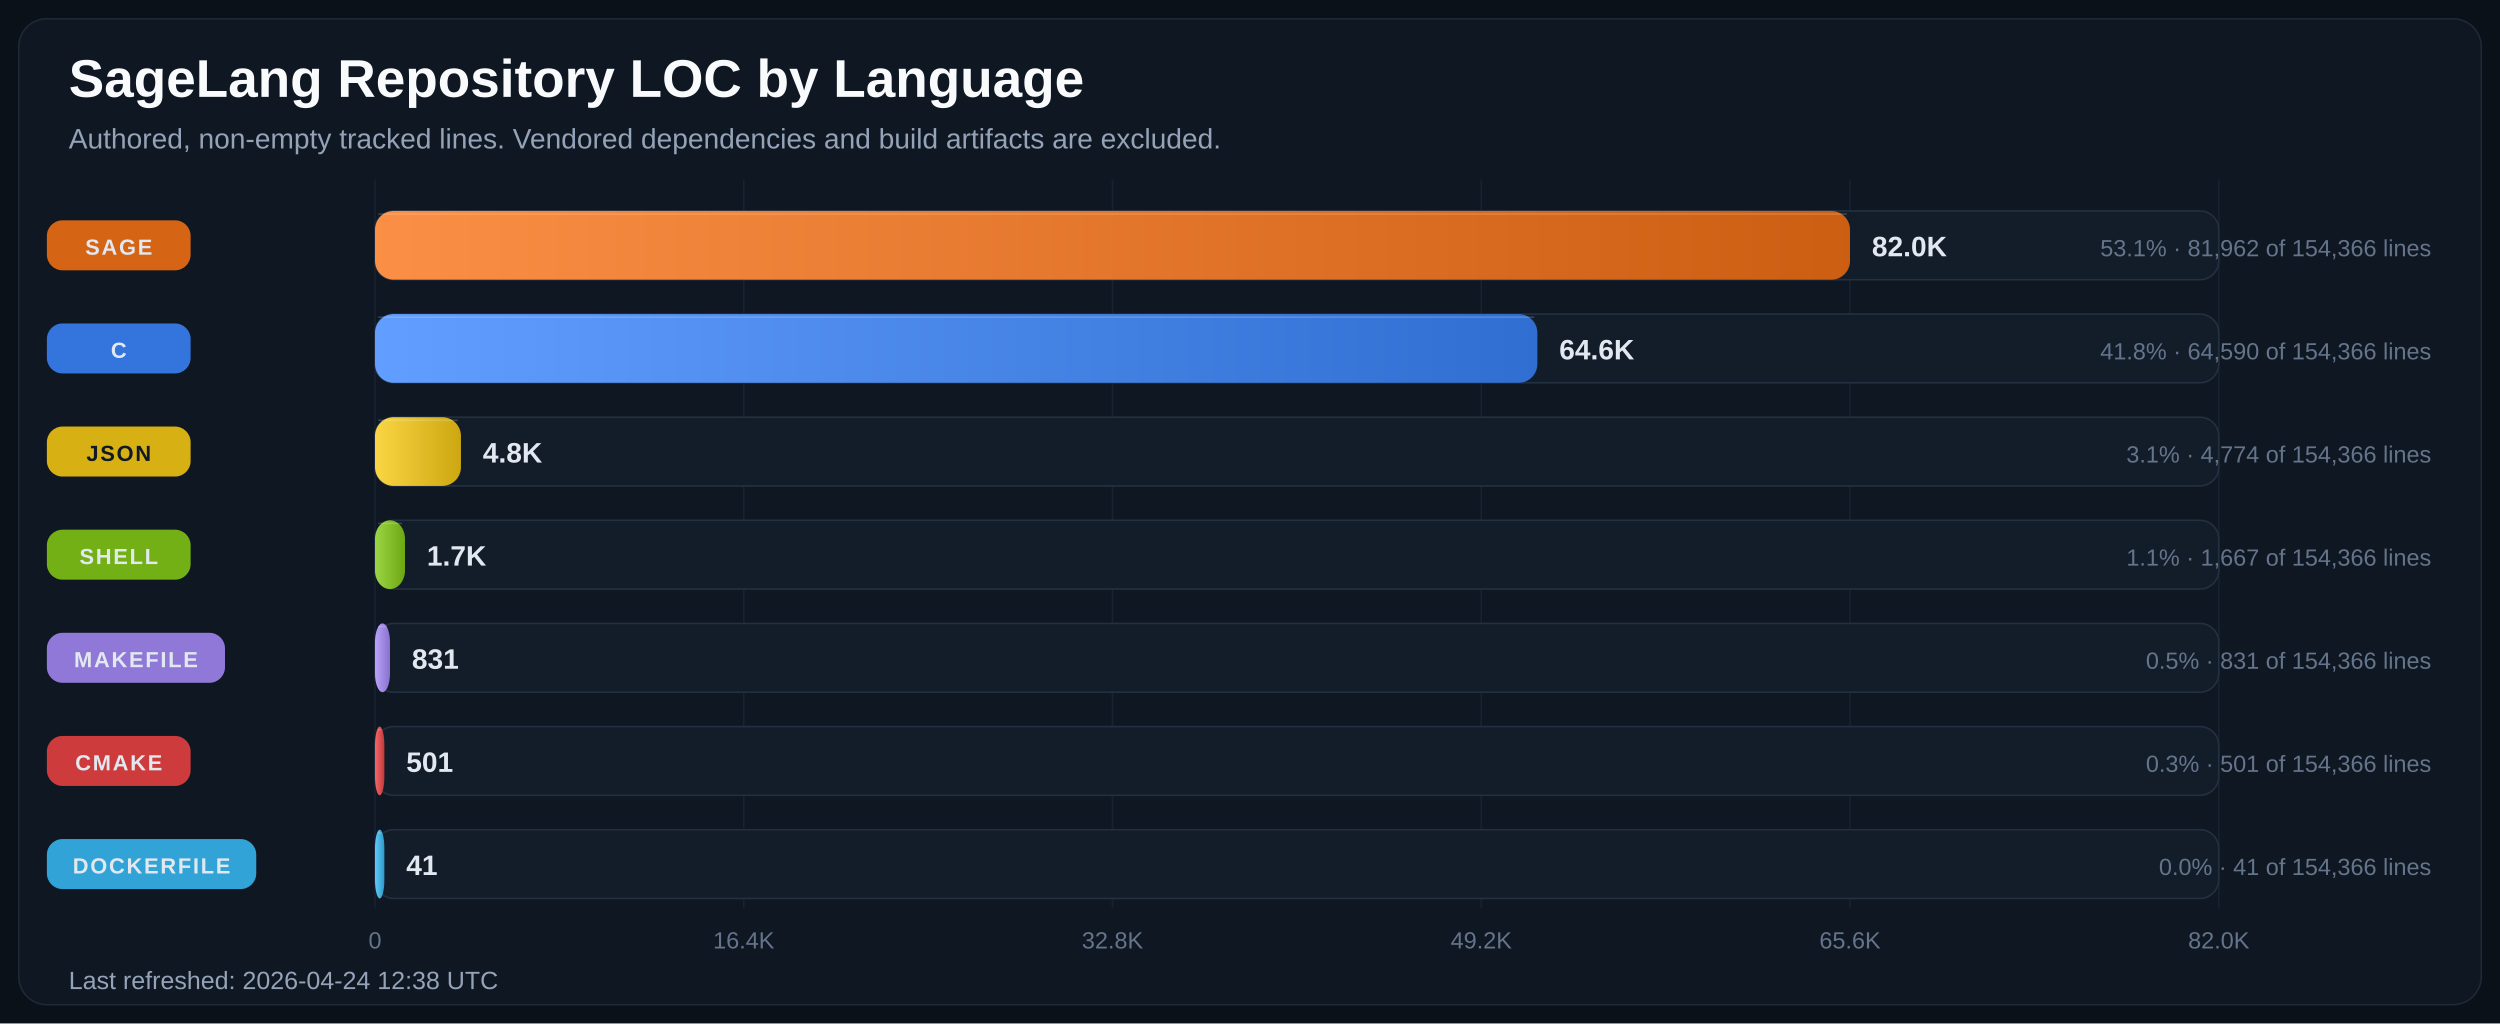
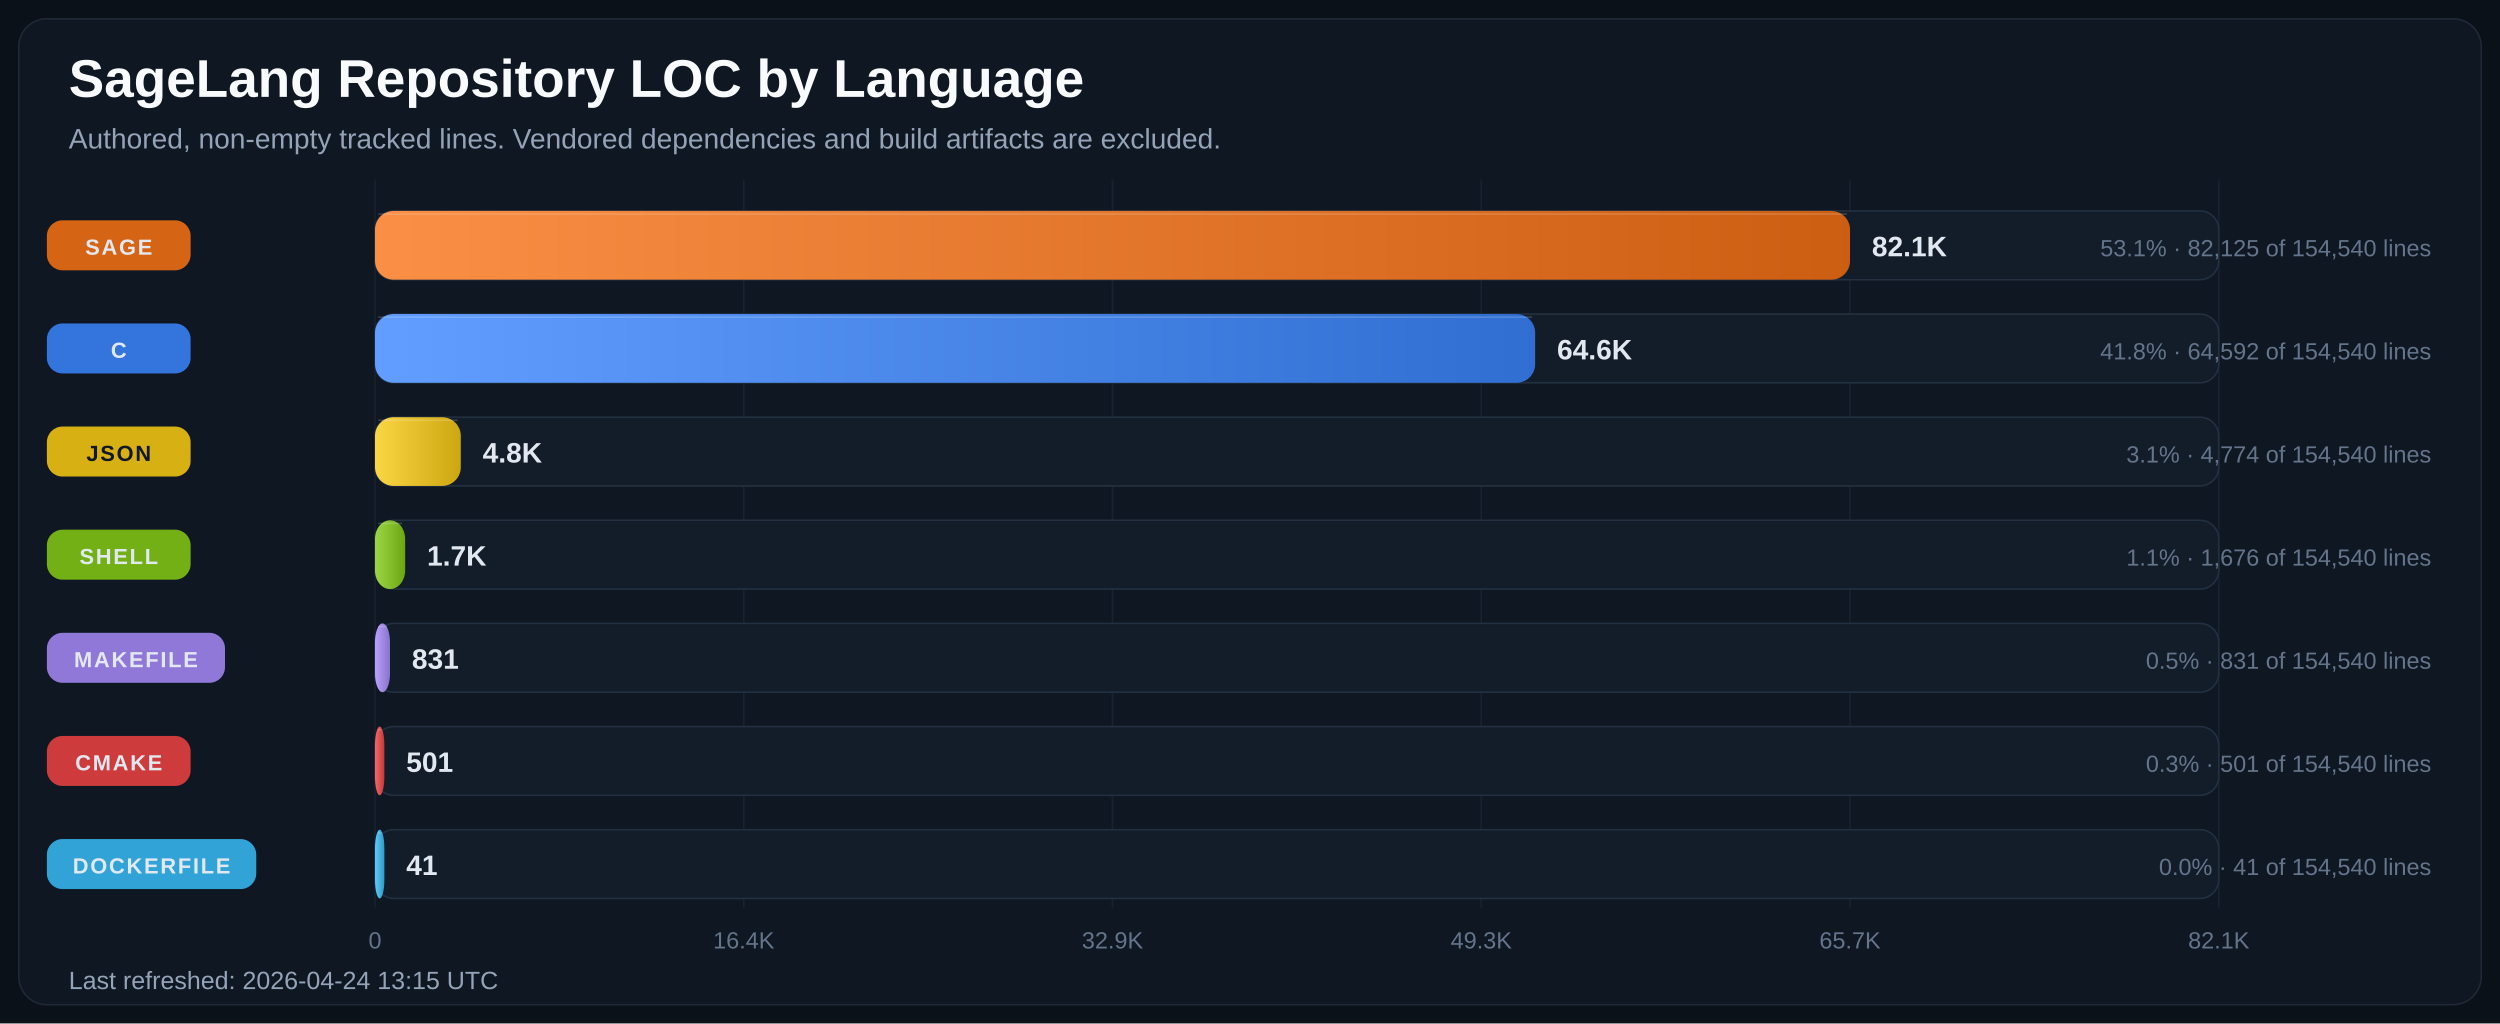
<svg xmlns="http://www.w3.org/2000/svg" width="1600" height="655" viewBox="0 0 1600 655" role="img" aria-labelledby="title desc">
  <defs>
    <linearGradient id="bar-gradient-0" x1="0%" y1="0%" x2="100%" y2="0%">
      <stop offset="0%" stop-color="#FA8F45" />
      <stop offset="100%" stop-color="#CC5E12" />
    </linearGradient>
    <linearGradient id="bar-gradient-1" x1="0%" y1="0%" x2="100%" y2="0%">
      <stop offset="0%" stop-color="#619EFF" />
      <stop offset="100%" stop-color="#306ED1" />
    </linearGradient>
    <linearGradient id="bar-gradient-2" x1="0%" y1="0%" x2="100%" y2="0%">
      <stop offset="0%" stop-color="#FBD644" />
      <stop offset="100%" stop-color="#CDA711" />
    </linearGradient>
    <linearGradient id="bar-gradient-3" x1="0%" y1="0%" x2="100%" y2="0%">
      <stop offset="0%" stop-color="#9DD645" />
      <stop offset="100%" stop-color="#6CA712" />
    </linearGradient>
    <linearGradient id="bar-gradient-4" x1="0%" y1="0%" x2="100%" y2="0%">
      <stop offset="0%" stop-color="#B9A2FB" />
      <stop offset="100%" stop-color="#8972CD" />
    </linearGradient>
    <linearGradient id="bar-gradient-5" x1="0%" y1="0%" x2="100%" y2="0%">
      <stop offset="0%" stop-color="#F26969" />
      <stop offset="100%" stop-color="#C43838" />
    </linearGradient>
    <linearGradient id="bar-gradient-6" x1="0%" y1="0%" x2="100%" y2="0%">
      <stop offset="0%" stop-color="#60CAF9" />
      <stop offset="100%" stop-color="#2E9BCB" />
    </linearGradient>
  </defs>
  <rect width="100%" height="100%" fill="#0B1118" />
  <rect x="12" y="12" width="1576" height="631" rx="18" fill="#0F1722" stroke="#1F2937" />
  <text x="44" y="62" fill="#F8FAFC" font-size="34" font-family="Segoe UI, Arial, sans-serif" font-weight="700">SageLang Repository LOC by Language</text>
  <text x="44" y="95" fill="#94A3B8" font-size="18" font-family="Segoe UI, Arial, sans-serif">Authored, non-empty tracked lines. Vendored dependencies and build artifacts are excluded.</text>
  <line x1="240.0" y1="115" x2="240.0" y2="581" stroke="#182231" stroke-width="1" />
  <text x="240.0" y="607" text-anchor="middle" fill="#64748B" font-size="15" font-family="Segoe UI, Arial, sans-serif">0</text>
  <line x1="476.0" y1="115" x2="476.0" y2="581" stroke="#182231" stroke-width="1" />
  <text x="476.0" y="607" text-anchor="middle" fill="#64748B" font-size="15" font-family="Segoe UI, Arial, sans-serif">16.4K</text>
  <line x1="712.0" y1="115" x2="712.0" y2="581" stroke="#182231" stroke-width="1" />
-   <text x="712.0" y="607" text-anchor="middle" fill="#64748B" font-size="15" font-family="Segoe UI, Arial, sans-serif">32.8K</text>
+   <text x="712.0" y="607" text-anchor="middle" fill="#64748B" font-size="15" font-family="Segoe UI, Arial, sans-serif">32.9K</text>
  <line x1="948.0" y1="115" x2="948.0" y2="581" stroke="#182231" stroke-width="1" />
-   <text x="948.0" y="607" text-anchor="middle" fill="#64748B" font-size="15" font-family="Segoe UI, Arial, sans-serif">49.2K</text>
+   <text x="948.0" y="607" text-anchor="middle" fill="#64748B" font-size="15" font-family="Segoe UI, Arial, sans-serif">49.3K</text>
  <line x1="1184.0" y1="115" x2="1184.0" y2="581" stroke="#182231" stroke-width="1" />
-   <text x="1184.0" y="607" text-anchor="middle" fill="#64748B" font-size="15" font-family="Segoe UI, Arial, sans-serif">65.6K</text>
+   <text x="1184.0" y="607" text-anchor="middle" fill="#64748B" font-size="15" font-family="Segoe UI, Arial, sans-serif">65.7K</text>
  <line x1="1420.0" y1="115" x2="1420.0" y2="581" stroke="#182231" stroke-width="1" />
-   <text x="1420.0" y="607" text-anchor="middle" fill="#64748B" font-size="15" font-family="Segoe UI, Arial, sans-serif">82.0K</text>
+   <text x="1420.0" y="607" text-anchor="middle" fill="#64748B" font-size="15" font-family="Segoe UI, Arial, sans-serif">82.1K</text>
  <rect x="30" y="141.0" width="92" height="32" rx="10" fill="#E06814" opacity="0.95" />
  <text x="76.0" y="163.0" text-anchor="middle" fill="#E2E8F0" font-size="14" font-family="Segoe UI, Arial, sans-serif" font-weight="700" letter-spacing="1.1">SAGE</text>
  <rect x="240" y="135" width="1180" height="44" rx="12" fill="#131D2A" stroke="#233041" />
  <rect x="240" y="135" width="944.0" height="44" rx="12" fill="url(#bar-gradient-0)" />
  <line x1="242.0" y1="137.0" x2="1182.0" y2="137.0" stroke="#F8FAFC" stroke-opacity="0.18" />
-   <text x="1198.0" y="164.0" text-anchor="start" fill="#E2E8F0" font-size="18" font-family="Segoe UI, Arial, sans-serif" font-weight="700">82.0K</text>
-   <text x="1556" y="164.0" text-anchor="end" fill="#64748B" font-size="15" font-family="Segoe UI, Arial, sans-serif">53.1% · 81,962 of 154,366 lines</text>
+   <text x="1198.0" y="164.0" text-anchor="start" fill="#E2E8F0" font-size="18" font-family="Segoe UI, Arial, sans-serif" font-weight="700">82.1K</text>
+   <text x="1556" y="164.0" text-anchor="end" fill="#64748B" font-size="15" font-family="Segoe UI, Arial, sans-serif">53.1% · 82,125 of 154,540 lines</text>
  <rect x="30" y="207.0" width="92" height="32" rx="10" fill="#3479E6" opacity="0.95" />
  <text x="76.0" y="229.0" text-anchor="middle" fill="#E2E8F0" font-size="14" font-family="Segoe UI, Arial, sans-serif" font-weight="700" letter-spacing="1.1">C</text>
  <rect x="240" y="201" width="1180" height="44" rx="12" fill="#131D2A" stroke="#233041" />
-   <rect x="240" y="201" width="743.9" height="44" rx="12" fill="url(#bar-gradient-1)" />
-   <line x1="242.0" y1="203.0" x2="981.9" y2="203.0" stroke="#F8FAFC" stroke-opacity="0.18" />
-   <text x="997.9" y="230.0" text-anchor="start" fill="#E2E8F0" font-size="18" font-family="Segoe UI, Arial, sans-serif" font-weight="700">64.6K</text>
-   <text x="1556" y="230.0" text-anchor="end" fill="#64748B" font-size="15" font-family="Segoe UI, Arial, sans-serif">41.8% · 64,590 of 154,366 lines</text>
+   <rect x="240" y="201" width="742.5" height="44" rx="12" fill="url(#bar-gradient-1)" />
+   <line x1="242.0" y1="203.0" x2="980.5" y2="203.0" stroke="#F8FAFC" stroke-opacity="0.18" />
+   <text x="996.5" y="230.0" text-anchor="start" fill="#E2E8F0" font-size="18" font-family="Segoe UI, Arial, sans-serif" font-weight="700">64.6K</text>
+   <text x="1556" y="230.0" text-anchor="end" fill="#64748B" font-size="15" font-family="Segoe UI, Arial, sans-serif">41.8% · 64,592 of 154,540 lines</text>
  <rect x="30" y="273.0" width="92" height="32" rx="10" fill="#E1B813" opacity="0.95" />
  <text x="76.0" y="295.0" text-anchor="middle" fill="#111827" font-size="14" font-family="Segoe UI, Arial, sans-serif" font-weight="700" letter-spacing="1.1">JSON</text>
  <rect x="240" y="267" width="1180" height="44" rx="12" fill="#131D2A" stroke="#233041" />
-   <rect x="240" y="267" width="55.0" height="44" rx="12" fill="url(#bar-gradient-2)" />
-   <line x1="242.0" y1="269.0" x2="293.0" y2="269.0" stroke="#F8FAFC" stroke-opacity="0.18" />
-   <text x="309.0" y="296.0" text-anchor="start" fill="#E2E8F0" font-size="18" font-family="Segoe UI, Arial, sans-serif" font-weight="700">4.8K</text>
-   <text x="1556" y="296.0" text-anchor="end" fill="#64748B" font-size="15" font-family="Segoe UI, Arial, sans-serif">3.1% · 4,774 of 154,366 lines</text>
+   <rect x="240" y="267" width="54.9" height="44" rx="12" fill="url(#bar-gradient-2)" />
+   <line x1="242.0" y1="269.0" x2="292.9" y2="269.0" stroke="#F8FAFC" stroke-opacity="0.18" />
+   <text x="308.9" y="296.0" text-anchor="start" fill="#E2E8F0" font-size="18" font-family="Segoe UI, Arial, sans-serif" font-weight="700">4.8K</text>
+   <text x="1556" y="296.0" text-anchor="end" fill="#64748B" font-size="15" font-family="Segoe UI, Arial, sans-serif">3.1% · 4,774 of 154,540 lines</text>
  <rect x="30" y="339.0" width="92" height="32" rx="10" fill="#77B814" opacity="0.95" />
  <text x="76.0" y="361.0" text-anchor="middle" fill="#E2E8F0" font-size="14" font-family="Segoe UI, Arial, sans-serif" font-weight="700" letter-spacing="1.1">SHELL</text>
  <rect x="240" y="333" width="1180" height="44" rx="12" fill="#131D2A" stroke="#233041" />
-   <rect x="240" y="333" width="19.2" height="44" rx="12" fill="url(#bar-gradient-3)" />
-   <line x1="242.0" y1="335.0" x2="257.2" y2="335.0" stroke="#F8FAFC" stroke-opacity="0.18" />
-   <text x="273.2" y="362.0" text-anchor="start" fill="#E2E8F0" font-size="18" font-family="Segoe UI, Arial, sans-serif" font-weight="700">1.7K</text>
-   <text x="1556" y="362.0" text-anchor="end" fill="#64748B" font-size="15" font-family="Segoe UI, Arial, sans-serif">1.1% · 1,667 of 154,366 lines</text>
+   <rect x="240" y="333" width="19.3" height="44" rx="12" fill="url(#bar-gradient-3)" />
+   <line x1="242.0" y1="335.0" x2="257.3" y2="335.0" stroke="#F8FAFC" stroke-opacity="0.18" />
+   <text x="273.3" y="362.0" text-anchor="start" fill="#E2E8F0" font-size="18" font-family="Segoe UI, Arial, sans-serif" font-weight="700">1.7K</text>
+   <text x="1556" y="362.0" text-anchor="end" fill="#64748B" font-size="15" font-family="Segoe UI, Arial, sans-serif">1.1% · 1,676 of 154,540 lines</text>
  <rect x="30" y="405.0" width="114" height="32" rx="10" fill="#967DE1" opacity="0.95" />
  <text x="87.0" y="427.0" text-anchor="middle" fill="#E2E8F0" font-size="14" font-family="Segoe UI, Arial, sans-serif" font-weight="700" letter-spacing="1.1">MAKEFILE</text>
  <rect x="240" y="399" width="1180" height="44" rx="12" fill="#131D2A" stroke="#233041" />
  <rect x="240" y="399" width="9.6" height="44" rx="12" fill="url(#bar-gradient-4)" />
  <line x1="242.0" y1="401.0" x2="247.6" y2="401.0" stroke="#F8FAFC" stroke-opacity="0.18" />
  <text x="263.6" y="428.0" text-anchor="start" fill="#E2E8F0" font-size="18" font-family="Segoe UI, Arial, sans-serif" font-weight="700">831</text>
-   <text x="1556" y="428.0" text-anchor="end" fill="#64748B" font-size="15" font-family="Segoe UI, Arial, sans-serif">0.5% · 831 of 154,366 lines</text>
+   <text x="1556" y="428.0" text-anchor="end" fill="#64748B" font-size="15" font-family="Segoe UI, Arial, sans-serif">0.5% · 831 of 154,540 lines</text>
  <rect x="30" y="471.0" width="92" height="32" rx="10" fill="#D73D3D" opacity="0.95" />
  <text x="76.0" y="493.0" text-anchor="middle" fill="#E2E8F0" font-size="14" font-family="Segoe UI, Arial, sans-serif" font-weight="700" letter-spacing="1.1">CMAKE</text>
  <rect x="240" y="465" width="1180" height="44" rx="12" fill="#131D2A" stroke="#233041" />
  <rect x="240" y="465" width="6.0" height="44" rx="12" fill="url(#bar-gradient-5)" />
  <line x1="242.0" y1="467.0" x2="244.0" y2="467.0" stroke="#F8FAFC" stroke-opacity="0.18" />
  <text x="260.0" y="494.0" text-anchor="start" fill="#E2E8F0" font-size="18" font-family="Segoe UI, Arial, sans-serif" font-weight="700">501</text>
-   <text x="1556" y="494.0" text-anchor="end" fill="#64748B" font-size="15" font-family="Segoe UI, Arial, sans-serif">0.3% · 501 of 154,366 lines</text>
+   <text x="1556" y="494.0" text-anchor="end" fill="#64748B" font-size="15" font-family="Segoe UI, Arial, sans-serif">0.3% · 501 of 154,540 lines</text>
  <rect x="30" y="537.0" width="134" height="32" rx="10" fill="#32AADF" opacity="0.95" />
  <text x="97.0" y="559.0" text-anchor="middle" fill="#E2E8F0" font-size="14" font-family="Segoe UI, Arial, sans-serif" font-weight="700" letter-spacing="1.1">DOCKERFILE</text>
  <rect x="240" y="531" width="1180" height="44" rx="12" fill="#131D2A" stroke="#233041" />
  <rect x="240" y="531" width="6.0" height="44" rx="12" fill="url(#bar-gradient-6)" />
  <line x1="242.0" y1="533.0" x2="244.0" y2="533.0" stroke="#F8FAFC" stroke-opacity="0.18" />
  <text x="260.0" y="560.0" text-anchor="start" fill="#E2E8F0" font-size="18" font-family="Segoe UI, Arial, sans-serif" font-weight="700">41</text>
-   <text x="1556" y="560.0" text-anchor="end" fill="#64748B" font-size="15" font-family="Segoe UI, Arial, sans-serif">0.0% · 41 of 154,366 lines</text>
-   <text x="44" y="633" fill="#94A3B8" font-size="16" font-family="Segoe UI, Arial, sans-serif">Last refreshed: 2026-04-24 12:38 UTC</text>
+   <text x="1556" y="560.0" text-anchor="end" fill="#64748B" font-size="15" font-family="Segoe UI, Arial, sans-serif">0.0% · 41 of 154,540 lines</text>
+   <text x="44" y="633" fill="#94A3B8" font-size="16" font-family="Segoe UI, Arial, sans-serif">Last refreshed: 2026-04-24 13:15 UTC</text>
</svg>
